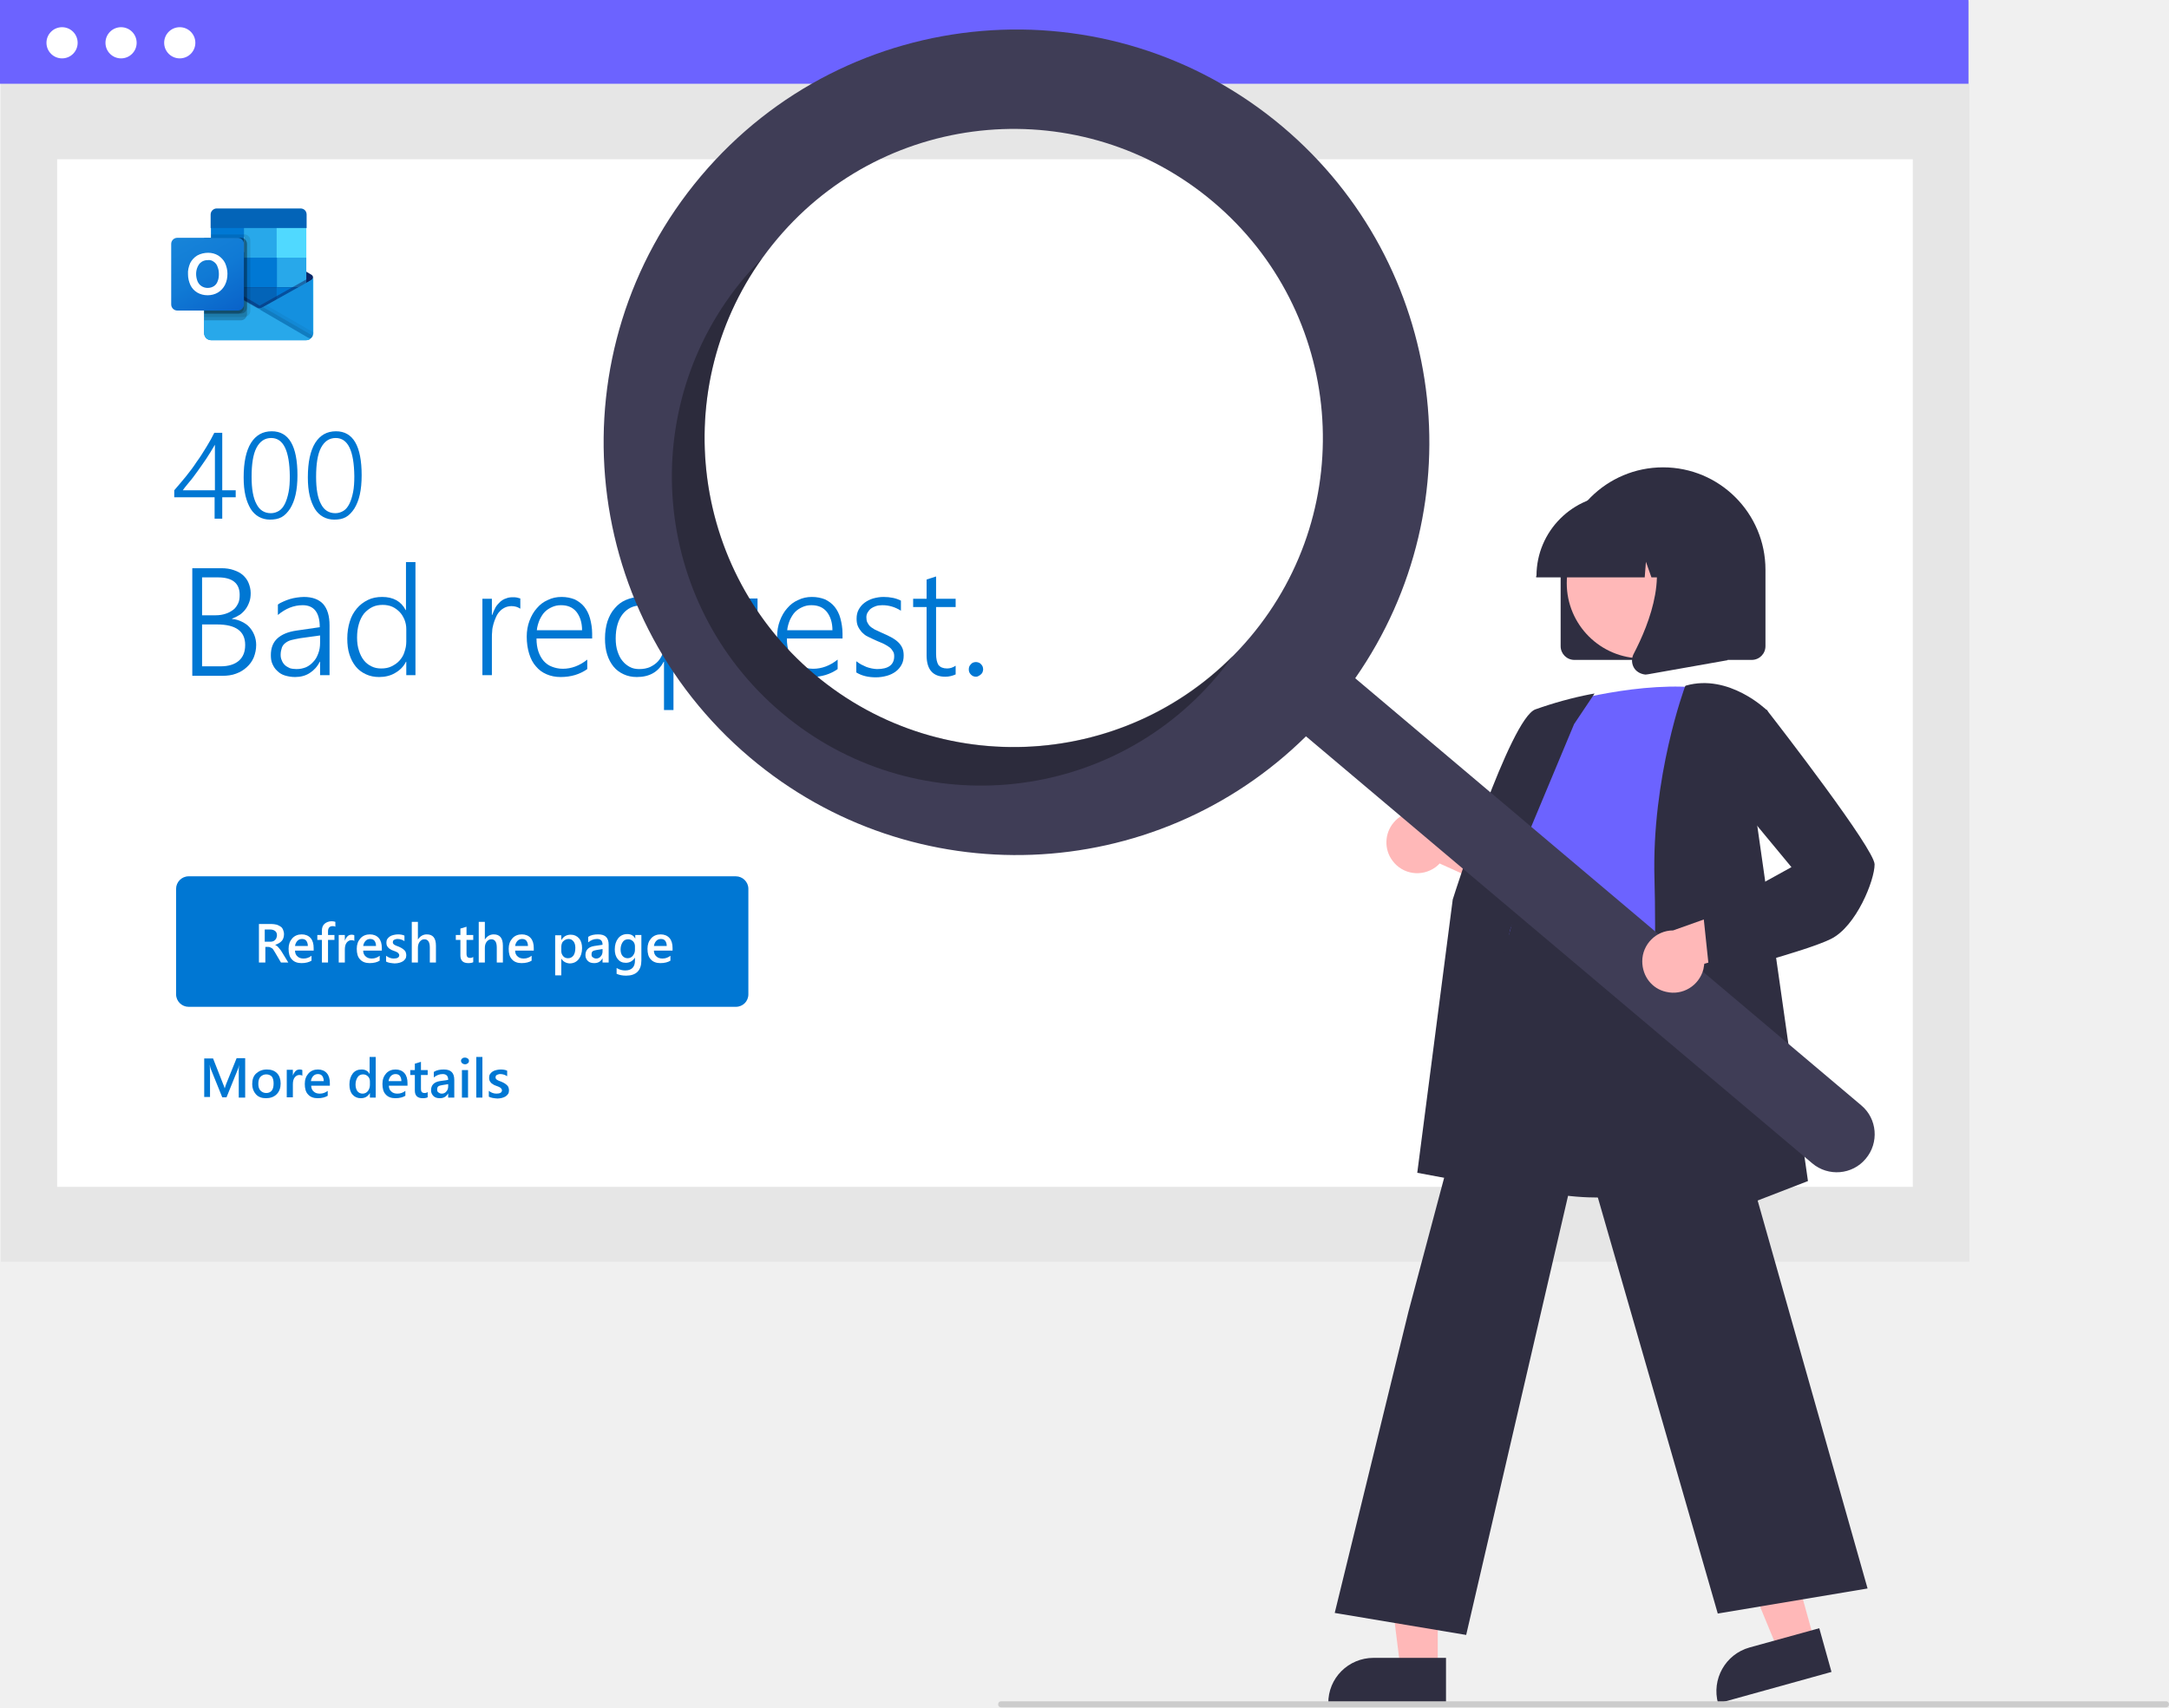
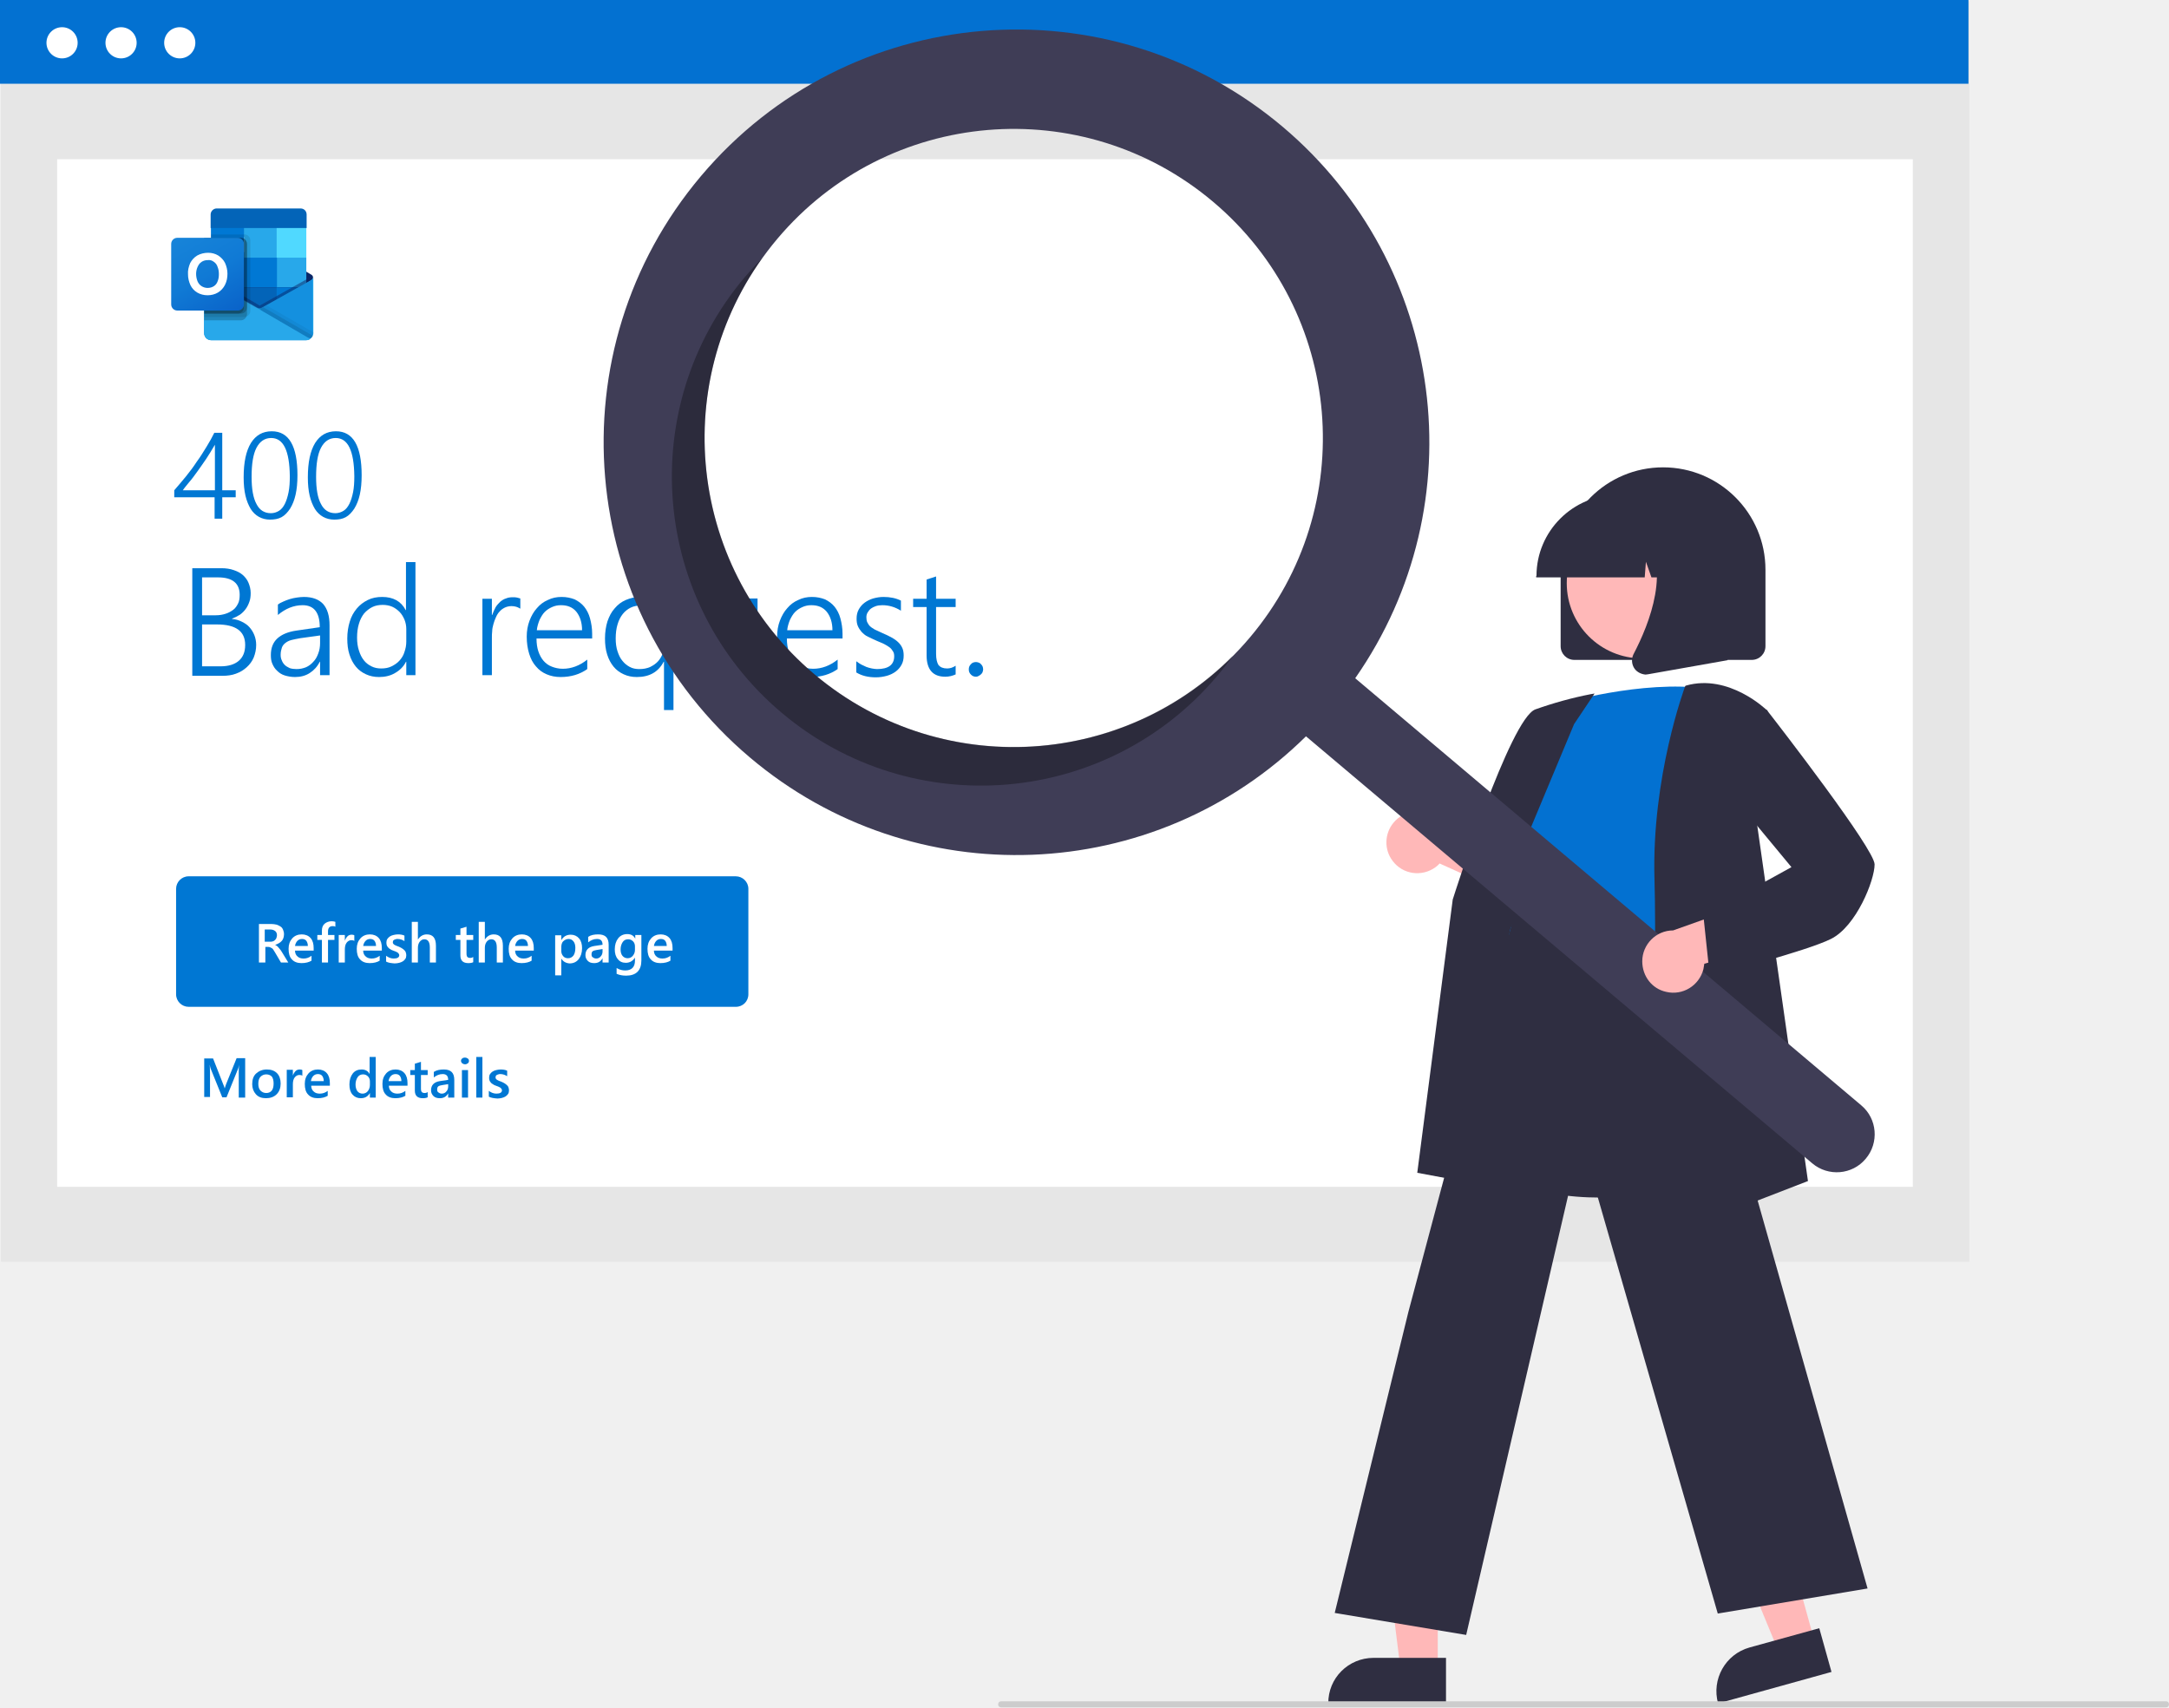
<svg xmlns="http://www.w3.org/2000/svg" version="1.1" x="0px" y="0px" viewBox="0 0 709.5 558.6" style="enable-background:new 0 0 709.5 558.6;" xml:space="preserve">
  <style type="text/css">
	.st0{fill:#E6E6E6;}
	.st1{fill:#FFFFFF;}
- 	.st2{fill:#6C63FF;}
+ 	.st2{fill:#0371d1;}
	.st3{display:none;}
	.st4{display:inline;fill:#E6E6E6;}
- 	.st5{display:inline;fill:#6C63FF;}
+ 	.st5{display:inline;fill:#0371d1;}
	.st6{fill:#2F2E41;}
	.st7{fill:#FFB8B8;}
	.st8{fill:none;}
	.st9{fill:#0077D3;}
	.st10{fill:#0A2767;}
	.st11{fill:#0364B8;}
	.st12{fill:#0078D4;}
	.st13{fill:#28A8EA;}
	.st14{fill:#14447D;}
	.st15{fill:url(#SVGID_1_);}
	.st16{opacity:0.5;fill:#0A2767;enable-background:new    ;}
	.st17{fill:#1490DF;}
	.st18{opacity:0.1;enable-background:new    ;}
	.st19{opacity:5.000000e-02;enable-background:new    ;}
	.st20{opacity:0.2;enable-background:new    ;}
	.st21{fill:url(#SVGID_2_);}
	.st22{fill:#50D9FF;}
	.st23{fill:#3F3D56;}
	.st24{opacity:0.3;enable-background:new    ;}
	.st25{fill:#CCCCCC;}
</style>
  <g id="Capa_2">
</g>
  <g id="Capa_1">
    <rect x="0.3" y="0.4" class="st0" width="643.9" height="412.4" />
    <rect x="18.7" y="52.1" class="st1" width="607" height="336.2" />
    <rect class="st2" width="643.9" height="27.4" />
    <circle class="st1" cx="20.3" cy="14" r="5.1" />
    <circle class="st1" cx="39.6" cy="14" r="5.1" />
    <circle class="st1" cx="58.8" cy="14" r="5.1" />
    <g class="st3">
      <rect x="73.8" y="87" class="st4" width="156" height="266.5" />
      <rect x="256.7" y="87" class="st5" width="130" height="73.3" />
      <rect x="256.7" y="180.7" class="st4" width="130" height="78.9" />
      <rect x="256.7" y="280.1" class="st4" width="130" height="73.3" />
      <rect x="414.6" y="87" class="st4" width="156" height="116.1" />
      <rect x="414.6" y="237.3" class="st4" width="156" height="116.1" />
    </g>
    <path class="st6" d="M510.5,211.4v-25c0-18.5,15-33.5,33.5-33.5s33.5,15,33.5,33.5l0,0v25c0,2.5-2,4.5-4.5,4.5h-58   C512.5,215.9,510.5,213.9,510.5,211.4z" />
    <polygon class="st7" points="593.5,536.8 581.7,540.1 563.5,496 580.9,491.2  " />
    <path class="st6" d="M572.3,539l22.8-6.3l0,0l4,14.3l0,0l-37.1,10.3l0,0l0,0C559.8,549.4,564.4,541.2,572.3,539z" />
    <polygon class="st7" points="470.3,545.9 458.1,545.9 452.2,498.6 470.3,498.6  " />
    <path class="st6" d="M449.3,542.4H473l0,0v14.9l0,0h-38.5l0,0l0,0C434.4,549,441.1,542.4,449.3,542.4z" />
    <path class="st7" d="M455.5,281.6c3.3,4.5,9.6,5.4,14.1,2.1c0.5-0.4,0.9-0.7,1.3-1.2l32.6,14.7l-3-18.3l-30.5-11.1   c-4.3-3.6-10.7-2.9-14.2,1.4C452.9,272.7,452.7,277.9,455.5,281.6L455.5,281.6z" />
    <path class="st6" d="M523.3,391.8c-10.2,0-20.8-1.5-29.7-6.1c-9.6-4.8-16.7-13.3-19.7-23.6c-4.6-14.7,1.2-29.1,6.9-43.1   c3.5-8.7,6.8-16.8,7.7-24.9l0.3-2.9c1.3-12.8,2.5-23.9,8.9-28.1c3.3-2.2,7.8-2.3,13.6-0.4l55,17.9l-2,104.5l-0.3,0.1   C563.6,385.5,544.2,391.8,523.3,391.8z" />
    <path class="st2" d="M510.2,230.3c0,0,27-8,48-5c0,0-12,66-8,88s-69.5,8.5-54.5-12.5l5-25c0,0-10-10-1-22L510.2,230.3z" />
    <path class="st6" d="M496.9,389.9l-33.3-6.2l11.6-89.4c0.8-2.5,18.8-59.1,27-62.2c5.9-2.1,12-3.8,18.2-5l1.2-0.2l-6.7,10   l-26.6,63.7L496.9,389.9z" />
    <path class="st6" d="M479.6,534.9l-43-7.2l24.1-98.5l35.9-134.7l0.4,2.4c0,0.2,3.4,17.8,53.2,10l0.4-0.1l0.1,0.4l60.2,212.5   l-49,8.2l-44.7-155.1L479.6,534.9z" />
    <path class="st6" d="M539.2,406.6l0-0.8c0-0.8,3-84.4,2-118c-1-33.7,9.9-62.9,10-63.2l0.1-0.2l0.2-0.1c14.1-4,26.4,8,26.5,8.1   l0.2,0.2l-4,33.2l17.2,120.6L539.2,406.6z" />
    <circle class="st7" cx="537.1" cy="190.8" r="24.6" />
    <path class="st6" d="M502.6,188.4c0-14.6,11.9-26.5,26.5-26.5h5c14.6,0,26.5,11.9,26.5,26.5v0.5H550l-3.6-10.1l-0.7,10.1h-5.5   l-1.8-5.1l-0.4,5.1h-35.5V188.4z" />
    <path class="st6" d="M534.7,218.8c-1-1.4-1.1-3.2-0.4-4.7c5.3-10.1,12.7-28.7,2.9-40.2l-0.7-0.8h28.6V216l-26,4.6   c-0.3,0-0.5,0.1-0.8,0.1C536.9,220.6,535.5,219.9,534.7,218.8z" />
    <g>
      <g>
        <rect x="65.1" y="345.8" class="st8" width="112" height="26.5" />
        <path class="st9" d="M80.2,359.1h-2.1v-8.2c0-0.7,0-1.5,0.1-2.5h0c-0.1,0.6-0.2,0.9-0.3,1.2l-3.8,9.4h-1.4l-3.8-9.4     c-0.1-0.3-0.2-0.7-0.3-1.3h0c0,0.5,0.1,1.3,0.1,2.5v8.1h-1.9v-12.6h2.9l3.3,8.4c0.3,0.6,0.4,1.1,0.5,1.4h0     c0.2-0.7,0.4-1.2,0.5-1.5l3.4-8.4h2.8V359.1z" />
        <path class="st9" d="M87,359.3c-1.4,0-2.5-0.4-3.3-1.3s-1.2-2-1.2-3.3c0-1.5,0.4-2.7,1.3-3.5s2-1.3,3.5-1.3     c1.4,0,2.5,0.4,3.3,1.2s1.2,2,1.2,3.4c0,1.4-0.4,2.6-1.3,3.5C89.6,358.9,88.4,359.3,87,359.3z M87.1,351.5     c-0.8,0-1.4,0.3-1.9,0.8s-0.7,1.3-0.7,2.3c0,0.9,0.2,1.7,0.7,2.2s1.1,0.8,1.9,0.8c0.8,0,1.4-0.3,1.8-0.8c0.4-0.5,0.6-1.3,0.6-2.3     c0-1-0.2-1.8-0.6-2.3C88.5,351.8,87.9,351.5,87.1,351.5z" />
        <path class="st9" d="M99,352c-0.2-0.2-0.6-0.3-1.1-0.3c-0.6,0-1.1,0.3-1.5,0.8s-0.6,1.3-0.6,2.2v4.3h-2v-9h2v1.9h0     c0.2-0.6,0.5-1.1,0.9-1.5c0.4-0.4,0.9-0.5,1.4-0.5c0.4,0,0.7,0.1,0.8,0.2V352z" />
        <path class="st9" d="M107.9,355.2h-6.1c0,0.8,0.3,1.5,0.8,1.9c0.5,0.5,1.2,0.7,2,0.7c1,0,1.8-0.3,2.6-0.9v1.6     c-0.8,0.5-1.9,0.8-3.3,0.8c-1.3,0-2.4-0.4-3.1-1.2c-0.8-0.8-1.1-2-1.1-3.5c0-1.4,0.4-2.5,1.2-3.4s1.9-1.3,3.1-1.3     s2.2,0.4,2.9,1.2s1,1.9,1,3.3V355.2z M105.9,353.7c0-0.7-0.2-1.3-0.5-1.7s-0.8-0.6-1.4-0.6c-0.6,0-1.1,0.2-1.5,0.6     c-0.4,0.4-0.7,1-0.8,1.7H105.9z" />
        <path class="st9" d="M123,359.1h-2v-1.5h0c-0.7,1.2-1.7,1.7-3,1.7c-1.1,0-2-0.4-2.7-1.2s-1-1.9-1-3.3c0-1.5,0.4-2.7,1.1-3.6     s1.7-1.3,2.9-1.3c1.2,0,2.1,0.5,2.6,1.5h0v-5.6h2V359.1z M121,355v-1.2c0-0.6-0.2-1.2-0.6-1.6s-0.9-0.7-1.6-0.7     c-0.8,0-1.4,0.3-1.8,0.9s-0.7,1.4-0.7,2.4c0,0.9,0.2,1.6,0.6,2.2c0.4,0.5,1,0.8,1.7,0.8c0.7,0,1.3-0.3,1.7-0.8S121,355.8,121,355     z" />
        <path class="st9" d="M133.3,355.2h-6.1c0,0.8,0.3,1.5,0.8,1.9c0.5,0.5,1.2,0.7,2,0.7c1,0,1.8-0.3,2.6-0.9v1.6     c-0.8,0.5-1.9,0.8-3.3,0.8c-1.3,0-2.4-0.4-3.1-1.2c-0.8-0.8-1.1-2-1.1-3.5c0-1.4,0.4-2.5,1.2-3.4s1.9-1.3,3.1-1.3     s2.2,0.4,2.9,1.2s1,1.9,1,3.3V355.2z M131.3,353.7c0-0.7-0.2-1.3-0.5-1.7s-0.8-0.6-1.4-0.6c-0.6,0-1.1,0.2-1.5,0.6     c-0.4,0.4-0.7,1-0.8,1.7H131.3z" />
        <path class="st9" d="M139.9,359c-0.4,0.2-0.9,0.3-1.6,0.3c-1.7,0-2.6-0.8-2.6-2.5v-5.1h-1.5v-1.6h1.5V348l2-0.6v2.7h2.2v1.6h-2.2     v4.5c0,0.5,0.1,0.9,0.3,1.1s0.5,0.3,1,0.3c0.3,0,0.6-0.1,0.9-0.3V359z" />
        <path class="st9" d="M148.6,359.1h-2v-1.4h0c-0.6,1.1-1.5,1.6-2.7,1.6c-0.9,0-1.6-0.2-2.1-0.7c-0.5-0.5-0.8-1.1-0.8-1.9     c0-1.7,1-2.7,2.9-3l2.7-0.4c0-1.3-0.6-1.9-1.8-1.9c-1.1,0-2,0.4-2.9,1.1v-1.8c0.9-0.6,2-0.8,3.3-0.8c2.3,0,3.4,1.1,3.4,3.4V359.1     z M146.6,354.7l-1.9,0.3c-0.6,0.1-1,0.2-1.3,0.4c-0.3,0.2-0.4,0.6-0.4,1.1c0,0.4,0.1,0.7,0.4,0.9c0.3,0.2,0.6,0.4,1.1,0.4     c0.6,0,1.1-0.2,1.5-0.7c0.4-0.4,0.6-1,0.6-1.6V354.7z" />
        <path class="st9" d="M152.1,348.2c-0.3,0-0.6-0.1-0.9-0.3c-0.2-0.2-0.4-0.5-0.4-0.8s0.1-0.6,0.4-0.8c0.2-0.2,0.5-0.3,0.9-0.3     c0.3,0,0.6,0.1,0.9,0.3s0.4,0.5,0.4,0.8c0,0.3-0.1,0.6-0.4,0.8S152.5,348.2,152.1,348.2z M153.1,359.1h-2v-9h2V359.1z" />
        <path class="st9" d="M157.8,359.1h-2v-13.3h2V359.1z" />
        <path class="st9" d="M159.9,358.8v-1.9c0.8,0.6,1.6,0.9,2.5,0.9c1.2,0,1.8-0.4,1.8-1.1c0-0.2-0.1-0.4-0.2-0.5s-0.2-0.3-0.4-0.4     c-0.2-0.1-0.4-0.2-0.6-0.3c-0.2-0.1-0.5-0.2-0.8-0.3c-0.4-0.1-0.7-0.3-1-0.5c-0.3-0.2-0.5-0.3-0.7-0.6c-0.2-0.2-0.3-0.4-0.4-0.7     s-0.1-0.6-0.1-0.9c0-0.4,0.1-0.8,0.3-1.1s0.5-0.6,0.8-0.8s0.7-0.4,1.2-0.5s0.9-0.2,1.4-0.2c0.8,0,1.6,0.1,2.2,0.4v1.8     c-0.6-0.4-1.4-0.7-2.2-0.7c-0.3,0-0.5,0-0.7,0.1s-0.4,0.1-0.5,0.2s-0.3,0.2-0.3,0.3s-0.1,0.3-0.1,0.4c0,0.2,0,0.4,0.1,0.5     s0.2,0.3,0.4,0.4s0.4,0.2,0.6,0.3s0.5,0.2,0.8,0.3c0.4,0.2,0.7,0.3,1,0.5c0.3,0.2,0.6,0.4,0.8,0.6s0.4,0.4,0.5,0.7s0.2,0.6,0.2,1     c0,0.5-0.1,0.9-0.3,1.2s-0.5,0.6-0.8,0.8s-0.8,0.4-1.2,0.5c-0.5,0.1-0.9,0.2-1.5,0.2C161.5,359.3,160.7,359.2,159.9,358.8z" />
      </g>
      <g>
        <path class="st9" d="M240.7,329.4h-179c-2.2,0-4.1-1.8-4.1-4.1v-34.5c0-2.2,1.8-4.1,4.1-4.1h179c2.2,0,4.1,1.8,4.1,4.1v34.5     C244.8,327.6,243,329.4,240.7,329.4z" />
        <g>
          <rect x="83" y="301.6" class="st8" width="145" height="26.5" />
          <path class="st1" d="M94.3,314.9h-2.4l-2-3.4c-0.2-0.3-0.4-0.6-0.5-0.8s-0.3-0.4-0.5-0.5s-0.4-0.2-0.6-0.3s-0.4-0.1-0.7-0.1      h-0.8v5.1h-2.1v-12.6h4.1c0.6,0,1.1,0.1,1.6,0.2s0.9,0.4,1.3,0.6s0.7,0.6,0.9,1.1s0.3,0.9,0.3,1.5c0,0.4-0.1,0.9-0.2,1.2      s-0.3,0.7-0.6,1s-0.5,0.5-0.9,0.7s-0.7,0.4-1.2,0.5v0c0.2,0.1,0.4,0.3,0.6,0.4s0.3,0.3,0.5,0.5s0.3,0.4,0.5,0.6s0.3,0.4,0.5,0.7      L94.3,314.9z M86.6,304v4.1h1.7c0.3,0,0.6,0,0.9-0.1s0.5-0.2,0.7-0.4s0.4-0.4,0.5-0.7s0.2-0.6,0.2-0.9c0-0.6-0.2-1.1-0.6-1.4      s-0.9-0.5-1.6-0.5H86.6z" />
          <path class="st1" d="M102.6,311h-6.1c0,0.8,0.3,1.5,0.8,1.9c0.5,0.5,1.2,0.7,2,0.7c1,0,1.8-0.3,2.6-0.9v1.6      c-0.8,0.5-1.9,0.8-3.3,0.8c-1.3,0-2.4-0.4-3.1-1.2c-0.8-0.8-1.1-2-1.1-3.5c0-1.4,0.4-2.5,1.2-3.4s1.9-1.3,3.1-1.3      s2.2,0.4,2.9,1.2s1,1.9,1,3.3V311z M100.7,309.5c0-0.7-0.2-1.3-0.5-1.7s-0.8-0.6-1.4-0.6c-0.6,0-1.1,0.2-1.5,0.6      c-0.4,0.4-0.7,1-0.8,1.7H100.7z" />
          <path class="st1" d="M109.7,303.2c-0.3-0.2-0.6-0.2-0.9-0.2c-1,0-1.5,0.6-1.5,1.7v1.2h2.1v1.6h-2.1v7.4h-2v-7.4h-1.5v-1.6h1.5      v-1.5c0-0.9,0.3-1.7,0.9-2.2s1.4-0.8,2.3-0.8c0.5,0,0.9,0.1,1.2,0.2V303.2z" />
          <path class="st1" d="M116,307.9c-0.2-0.2-0.6-0.3-1.1-0.3c-0.6,0-1.1,0.3-1.5,0.8s-0.6,1.3-0.6,2.2v4.3h-2v-9h2v1.9h0      c0.2-0.6,0.5-1.1,0.9-1.5c0.4-0.4,0.9-0.5,1.4-0.5c0.4,0,0.7,0.1,0.8,0.2V307.9z" />
          <path class="st1" d="M124.9,311h-6.1c0,0.8,0.3,1.5,0.8,1.9c0.5,0.5,1.2,0.7,2,0.7c1,0,1.8-0.3,2.6-0.9v1.6      c-0.8,0.5-1.9,0.8-3.3,0.8c-1.3,0-2.4-0.4-3.1-1.2c-0.8-0.8-1.1-2-1.1-3.5c0-1.4,0.4-2.5,1.2-3.4s1.9-1.3,3.1-1.3      s2.2,0.4,2.9,1.2s1,1.9,1,3.3V311z M123,309.5c0-0.7-0.2-1.3-0.5-1.7s-0.8-0.6-1.4-0.6c-0.6,0-1.1,0.2-1.5,0.6      c-0.4,0.4-0.7,1-0.8,1.7H123z" />
          <path class="st1" d="M126.3,314.6v-1.9c0.8,0.6,1.6,0.9,2.5,0.9c1.2,0,1.8-0.4,1.8-1.1c0-0.2-0.1-0.4-0.2-0.5s-0.2-0.3-0.4-0.4      c-0.2-0.1-0.4-0.2-0.6-0.3c-0.2-0.1-0.5-0.2-0.8-0.3c-0.4-0.1-0.7-0.3-1-0.5c-0.3-0.2-0.5-0.3-0.7-0.6c-0.2-0.2-0.3-0.4-0.4-0.7      s-0.1-0.6-0.1-0.9c0-0.4,0.1-0.8,0.3-1.1s0.5-0.6,0.8-0.8s0.7-0.4,1.2-0.5s0.9-0.2,1.4-0.2c0.8,0,1.6,0.1,2.2,0.4v1.8      c-0.6-0.4-1.4-0.7-2.2-0.7c-0.3,0-0.5,0-0.7,0.1s-0.4,0.1-0.5,0.2s-0.3,0.2-0.3,0.3s-0.1,0.3-0.1,0.4c0,0.2,0,0.4,0.1,0.5      s0.2,0.3,0.4,0.4s0.4,0.2,0.6,0.3s0.5,0.2,0.8,0.3c0.4,0.2,0.7,0.3,1,0.5c0.3,0.2,0.6,0.4,0.8,0.6s0.4,0.4,0.5,0.7      s0.2,0.6,0.2,1c0,0.5-0.1,0.9-0.3,1.2s-0.5,0.6-0.8,0.8s-0.8,0.4-1.2,0.5c-0.5,0.1-0.9,0.2-1.5,0.2      C127.9,315.1,127,315,126.3,314.6z" />
          <path class="st1" d="M142.6,314.9h-2V310c0-1.8-0.6-2.7-1.8-2.7c-0.6,0-1.1,0.3-1.5,0.8s-0.6,1.2-0.6,2v4.8h-2v-13.3h2v5.8h0      c0.7-1.1,1.7-1.7,2.9-1.7c2,0,3,1.2,3,3.7V314.9z" />
          <path class="st1" d="M154.8,314.8c-0.4,0.2-0.9,0.3-1.6,0.3c-1.7,0-2.6-0.8-2.6-2.5v-5.1h-1.5v-1.6h1.5v-2.1l2-0.6v2.7h2.2v1.6      h-2.2v4.5c0,0.5,0.1,0.9,0.3,1.1s0.5,0.3,1,0.3c0.3,0,0.6-0.1,0.9-0.3V314.8z" />
          <path class="st1" d="M164.5,314.9h-2V310c0-1.8-0.6-2.7-1.8-2.7c-0.6,0-1.1,0.3-1.5,0.8s-0.6,1.2-0.6,2v4.8h-2v-13.3h2v5.8h0      c0.7-1.1,1.7-1.7,2.9-1.7c2,0,3,1.2,3,3.7V314.9z" />
          <path class="st1" d="M174.6,311h-6.1c0,0.8,0.3,1.5,0.8,1.9c0.5,0.5,1.2,0.7,2,0.7c1,0,1.8-0.3,2.6-0.9v1.6      c-0.8,0.5-1.9,0.8-3.3,0.8c-1.3,0-2.4-0.4-3.1-1.2c-0.8-0.8-1.1-2-1.1-3.5c0-1.4,0.4-2.5,1.2-3.4s1.9-1.3,3.1-1.3      s2.2,0.4,2.9,1.2s1,1.9,1,3.3V311z M172.7,309.5c0-0.7-0.2-1.3-0.5-1.7s-0.8-0.6-1.4-0.6c-0.6,0-1.1,0.2-1.5,0.6      c-0.4,0.4-0.7,1-0.8,1.7H172.7z" />
          <path class="st1" d="M183.6,313.6L183.6,313.6l0,5.5h-2v-13.1h2v1.6h0c0.7-1.2,1.7-1.8,3.1-1.8c1.1,0,2,0.4,2.7,1.2s1,1.9,1,3.2      c0,1.5-0.4,2.7-1.1,3.6s-1.7,1.4-3,1.4C185.1,315.1,184.2,314.6,183.6,313.6z M183.6,310v1.1c0,0.7,0.2,1.2,0.6,1.7      s1,0.7,1.6,0.7c0.8,0,1.3-0.3,1.8-0.9c0.4-0.6,0.6-1.4,0.6-2.5c0-0.9-0.2-1.6-0.6-2.1c-0.4-0.5-0.9-0.8-1.6-0.8      c-0.7,0-1.3,0.3-1.8,0.8S183.6,309.3,183.6,310z" />
          <path class="st1" d="M199.1,314.9h-2v-1.4h0c-0.6,1.1-1.5,1.6-2.7,1.6c-0.9,0-1.6-0.2-2.1-0.7c-0.5-0.5-0.8-1.1-0.8-1.9      c0-1.7,1-2.7,2.9-3l2.7-0.4c0-1.3-0.6-1.9-1.8-1.9c-1.1,0-2,0.4-2.9,1.1v-1.8c0.9-0.6,2-0.8,3.3-0.8c2.3,0,3.4,1.1,3.4,3.4      V314.9z M197.1,310.5l-1.9,0.3c-0.6,0.1-1,0.2-1.3,0.4c-0.3,0.2-0.4,0.6-0.4,1.1c0,0.4,0.1,0.7,0.4,0.9c0.3,0.2,0.6,0.4,1.1,0.4      c0.6,0,1.1-0.2,1.5-0.7c0.4-0.4,0.6-1,0.6-1.6V310.5z" />
          <path class="st1" d="M209.8,314.2c0,3.3-1.7,5-5,5c-1.2,0-2.2-0.2-3.1-0.6v-1.9c1,0.6,1.9,0.8,2.8,0.8c2.1,0,3.2-1.1,3.2-3.2v-1      h0c-0.7,1.1-1.7,1.7-3,1.7c-1.1,0-2-0.4-2.6-1.2c-0.7-0.8-1-1.9-1-3.2c0-1.5,0.4-2.7,1.1-3.6s1.7-1.4,3-1.4      c1.2,0,2.1,0.5,2.6,1.5h0v-1.2h2V314.2z M207.7,310.8v-1.2c0-0.6-0.2-1.2-0.6-1.6c-0.4-0.4-0.9-0.7-1.6-0.7      c-0.8,0-1.4,0.3-1.8,0.9s-0.7,1.4-0.7,2.4c0,0.9,0.2,1.6,0.6,2.1c0.4,0.5,1,0.8,1.7,0.8c0.7,0,1.3-0.3,1.7-0.8      S207.7,311.6,207.7,310.8z" />
          <path class="st1" d="M220,311h-6.1c0,0.8,0.3,1.5,0.8,1.9c0.5,0.5,1.2,0.7,2,0.7c1,0,1.8-0.3,2.6-0.9v1.6      c-0.8,0.5-1.9,0.8-3.3,0.8c-1.3,0-2.4-0.4-3.1-1.2c-0.8-0.8-1.1-2-1.1-3.5c0-1.4,0.4-2.5,1.2-3.4s1.9-1.3,3.1-1.3      s2.2,0.4,2.9,1.2s1,1.9,1,3.3V311z M218.1,309.5c0-0.7-0.2-1.3-0.5-1.7s-0.8-0.6-1.4-0.6c-0.6,0-1.1,0.2-1.5,0.6      c-0.4,0.4-0.7,1-0.8,1.7H218.1z" />
        </g>
      </g>
      <g>
        <rect x="58.3" y="183.9" class="st8" width="304.6" height="61.8" />
        <path class="st9" d="M62.9,220.9v-35h9.6c1.4,0,2.8,0.2,3.9,0.6c1.2,0.4,2.2,0.9,3,1.6c0.8,0.7,1.5,1.6,1.9,2.6     c0.4,1,0.7,2.1,0.7,3.3c0,1-0.1,2-0.4,2.8c-0.3,0.9-0.7,1.7-1.2,2.4c-0.5,0.7-1.2,1.4-1.9,1.9c-0.8,0.5-1.6,0.9-2.6,1.3v0.1     c1.2,0.1,2.2,0.4,3.2,0.9c1,0.5,1.8,1,2.5,1.8s1.2,1.6,1.6,2.6c0.4,1,0.6,2.1,0.6,3.2c0,1.5-0.3,2.8-0.8,4.1     c-0.5,1.2-1.3,2.3-2.3,3.2c-1,0.9-2.1,1.6-3.5,2.1c-1.3,0.5-2.8,0.7-4.4,0.7H62.9z M66.1,188.9v12.4h4.5c1.2,0,2.3-0.2,3.2-0.5     c1-0.3,1.8-0.8,2.5-1.3s1.2-1.3,1.6-2.1c0.4-0.8,0.5-1.8,0.5-2.8c0-3.8-2.4-5.7-7.1-5.7H66.1z M66.1,204.2V218h6     c2.6,0,4.6-0.6,6-1.8c1.4-1.2,2.1-2.9,2.1-5.2c0-4.5-3.1-6.7-9.2-6.7H66.1z" />
        <path class="st9" d="M104.7,220.9v-4.4h-0.1c-0.8,1.6-1.9,2.8-3.3,3.7c-1.4,0.9-3,1.3-4.8,1.3c-1.2,0-2.3-0.2-3.3-0.5     c-1-0.3-1.8-0.8-2.5-1.5c-0.7-0.6-1.2-1.4-1.6-2.3c-0.4-0.9-0.5-1.8-0.5-2.9c0-2.3,0.7-4.1,2.1-5.4c1.4-1.3,3.5-2.2,6.3-2.6     l7.6-1.1c0-4.8-1.9-7.2-5.6-7.2c-2.9,0-5.6,1.1-8.1,3.2v-3.4c0.5-0.4,1.1-0.7,1.8-1c0.7-0.3,1.4-0.6,2.1-0.8s1.5-0.4,2.3-0.5     c0.8-0.1,1.5-0.2,2.3-0.2c2.8,0,4.9,0.8,6.3,2.3c1.4,1.6,2.1,3.9,2.1,7v16.3H104.7z M98.2,208.8c-1.1,0.2-2.1,0.4-2.9,0.6     c-0.8,0.2-1.5,0.6-2,1c-0.5,0.4-0.9,0.9-1.1,1.5s-0.4,1.4-0.4,2.3c0,0.7,0.1,1.3,0.4,1.9c0.2,0.6,0.6,1.1,1,1.5     c0.4,0.4,1,0.7,1.6,1c0.6,0.2,1.4,0.3,2.2,0.3c1.1,0,2.1-0.2,3.1-0.6c0.9-0.4,1.7-1,2.4-1.8c0.7-0.7,1.2-1.6,1.6-2.7     c0.4-1,0.6-2.2,0.6-3.4v-2.5L98.2,208.8z" />
        <path class="st9" d="M132.9,220.9v-4.4h-0.1c-0.8,1.6-2,2.8-3.6,3.7c-1.5,0.9-3.3,1.3-5.2,1.3c-1.6,0-3-0.3-4.3-0.9     c-1.3-0.6-2.4-1.4-3.3-2.5c-0.9-1.1-1.6-2.4-2.1-4c-0.5-1.5-0.7-3.3-0.7-5.2c0-2,0.3-3.9,0.8-5.5c0.5-1.7,1.3-3.1,2.3-4.3     c1-1.2,2.2-2.1,3.6-2.8c1.4-0.7,3-1,4.7-1c3.6,0,6.2,1.4,7.7,4.3h0.1v-15.7h3.1v37H132.9z M132.9,205.8c0-1.1-0.2-2.1-0.6-3.1     c-0.4-0.9-0.9-1.8-1.6-2.5c-0.7-0.7-1.5-1.3-2.4-1.7c-0.9-0.4-2-0.6-3.1-0.6c-1.2,0-2.4,0.2-3.4,0.7c-1,0.5-1.9,1.2-2.7,2.1     c-0.7,0.9-1.3,2-1.7,3.4c-0.4,1.3-0.6,2.8-0.6,4.5c0,1.6,0.2,3,0.6,4.2c0.4,1.3,0.9,2.3,1.6,3.2c0.7,0.9,1.5,1.5,2.5,2     c1,0.5,2,0.7,3.2,0.7c1.3,0,2.4-0.2,3.4-0.7c1-0.5,1.9-1.1,2.6-1.9c0.7-0.8,1.3-1.7,1.6-2.8c0.4-1.1,0.6-2.2,0.6-3.4V205.8z" />
        <path class="st9" d="M170.1,199.1c-0.7-0.5-1.7-0.8-2.8-0.8c-0.8,0-1.6,0.2-2.2,0.5s-1.2,0.7-1.7,1.3c-0.5,0.5-0.9,1.2-1.2,1.9     c-0.3,0.7-0.6,1.4-0.8,2.2c-0.2,0.8-0.4,1.5-0.4,2.3c-0.1,0.8-0.1,1.5-0.1,2.2v12.2h-3.1v-25h3.1v5.3h0.1     c0.3-0.9,0.7-1.7,1.1-2.5c0.4-0.7,1-1.3,1.5-1.8c0.6-0.5,1.2-0.9,1.9-1.1c0.7-0.3,1.4-0.4,2.2-0.4c0.5,0,1,0,1.4,0.1     c0.4,0.1,0.8,0.2,1.1,0.3V199.1z" />
        <path class="st9" d="M175.5,209c0,1.5,0.2,2.9,0.6,4.1s1,2.3,1.7,3.1c0.7,0.8,1.6,1.5,2.7,1.9c1,0.4,2.2,0.7,3.6,0.7     c2.8,0,5.5-1,8-3v3.1c-2.4,1.7-5.3,2.6-8.7,2.6c-1.7,0-3.2-0.3-4.6-0.9s-2.5-1.4-3.5-2.6c-1-1.1-1.7-2.5-2.2-4.1     c-0.5-1.6-0.8-3.5-0.8-5.6c0-1.9,0.3-3.6,0.9-5.2c0.6-1.6,1.4-3,2.4-4.1c1-1.2,2.2-2.1,3.6-2.7c1.4-0.7,2.9-1,4.5-1     c1.6,0,3,0.3,4.3,0.8c1.2,0.6,2.3,1.4,3.1,2.4c0.8,1,1.5,2.3,1.9,3.8c0.4,1.5,0.7,3.2,0.7,5v1.6H175.5z M190.4,206.2     c0-2.6-0.7-4.6-1.9-6.1c-1.2-1.4-2.8-2.1-5-2.1c-1.1,0-2,0.2-2.9,0.6c-0.9,0.4-1.7,0.9-2.4,1.6s-1.2,1.6-1.7,2.6     c-0.4,1-0.8,2.2-0.9,3.4H190.4z" />
        <path class="st9" d="M217.2,232.4v-15.9h-0.1c-1.8,3.4-4.7,5-8.8,5c-1.6,0-3-0.3-4.3-0.9c-1.3-0.6-2.4-1.4-3.3-2.5     c-0.9-1.1-1.6-2.4-2.1-4c-0.5-1.6-0.7-3.3-0.7-5.2c0-2.1,0.3-4,0.8-5.6c0.6-1.7,1.3-3.1,2.4-4.3c1-1.2,2.2-2.1,3.6-2.7     c1.4-0.6,3-1,4.7-1c3.6,0,6.1,1.4,7.7,4.3h0.1v-3.8h3.1v36.5H217.2z M217.2,206c0-1.1-0.2-2.2-0.5-3.1c-0.4-1-0.9-1.8-1.5-2.5     c-0.7-0.7-1.5-1.3-2.4-1.7c-0.9-0.4-2-0.6-3.1-0.6c-1.2,0-2.4,0.2-3.4,0.7c-1,0.5-1.9,1.2-2.6,2.1c-0.7,0.9-1.3,2-1.7,3.4     c-0.4,1.3-0.6,2.9-0.6,4.6c0,1.6,0.2,3,0.6,4.2c0.4,1.2,0.9,2.3,1.6,3.1c0.7,0.9,1.5,1.5,2.4,2c0.9,0.5,2,0.7,3.1,0.7     c1.3,0,2.5-0.2,3.6-0.7c1-0.5,1.9-1.1,2.6-1.9c0.7-0.8,1.2-1.7,1.6-2.8c0.4-1.1,0.6-2.2,0.6-3.5V206z" />
        <path class="st9" d="M244.8,220.9v-4.2h-0.1c-1.7,3.2-4.3,4.8-7.9,4.8c-5.9,0-8.9-3.6-8.9-10.9v-14.7h3.1V210     c0,3,0.5,5.2,1.6,6.6c1.1,1.4,2.7,2.1,4.9,2.1c1.1,0,2.1-0.2,2.9-0.6c0.9-0.4,1.7-1,2.3-1.8c0.6-0.8,1.1-1.7,1.5-2.7     c0.4-1.1,0.5-2.2,0.5-3.5v-14.3h3.1v25H244.8z" />
        <path class="st9" d="M257.4,209c0,1.5,0.2,2.9,0.6,4.1s1,2.3,1.7,3.1c0.7,0.8,1.6,1.5,2.7,1.9c1,0.4,2.2,0.7,3.6,0.7     c2.8,0,5.5-1,8-3v3.1c-2.4,1.7-5.3,2.6-8.7,2.6c-1.7,0-3.2-0.3-4.6-0.9s-2.5-1.4-3.5-2.6c-1-1.1-1.7-2.5-2.2-4.1     c-0.5-1.6-0.8-3.5-0.8-5.6c0-1.9,0.3-3.6,0.9-5.2c0.6-1.6,1.4-3,2.4-4.1c1-1.2,2.2-2.1,3.6-2.7c1.4-0.7,2.9-1,4.5-1     c1.6,0,3,0.3,4.3,0.8c1.2,0.6,2.3,1.4,3.1,2.4c0.8,1,1.5,2.3,1.9,3.8c0.4,1.5,0.7,3.2,0.7,5v1.6H257.4z M272.3,206.2     c0-2.6-0.7-4.6-1.9-6.1c-1.2-1.4-2.8-2.1-5-2.1c-1.1,0-2,0.2-2.9,0.6c-0.9,0.4-1.7,0.9-2.4,1.6s-1.2,1.6-1.7,2.6     c-0.4,1-0.8,2.2-0.9,3.4H272.3z" />
        <path class="st9" d="M280.2,216.4c0.5,0.4,1,0.7,1.5,1c0.6,0.3,1.1,0.5,1.7,0.8c0.6,0.2,1.2,0.4,1.8,0.5c0.6,0.1,1.2,0.2,1.7,0.2     c3.7,0,5.6-1.4,5.6-4.2c0-0.6-0.1-1.2-0.4-1.6c-0.3-0.5-0.6-0.9-1.1-1.3c-0.5-0.4-1.1-0.7-1.8-1.1c-0.7-0.3-1.5-0.7-2.3-1     c-1.2-0.5-2.1-1-3-1.4s-1.5-1-2.1-1.6c-0.5-0.6-0.9-1.2-1.2-1.9c-0.3-0.7-0.4-1.5-0.4-2.4c0-1.1,0.2-2.1,0.7-3     c0.5-0.9,1.1-1.6,1.9-2.2c0.8-0.6,1.8-1.1,2.8-1.4c1.1-0.3,2.2-0.5,3.4-0.5c2.2,0,4.1,0.4,5.7,1.2v3.3c-1.9-1.2-3.9-1.8-6.1-1.8     c-0.8,0-1.5,0.1-2.1,0.3c-0.6,0.2-1.2,0.5-1.6,0.8c-0.5,0.4-0.8,0.8-1.1,1.3c-0.3,0.5-0.4,1-0.4,1.6c0,0.6,0.1,1.2,0.3,1.6     s0.5,0.9,0.9,1.3c0.4,0.4,1,0.7,1.6,1.1c0.7,0.3,1.5,0.7,2.4,1.1c1.2,0.5,2.2,1,3.1,1.5c0.9,0.5,1.6,1,2.2,1.6     c0.6,0.6,1,1.2,1.3,1.9c0.3,0.7,0.4,1.5,0.4,2.4c0,1.1-0.2,2.1-0.7,3c-0.5,0.9-1.1,1.6-1.9,2.2c-0.8,0.6-1.8,1.1-2.9,1.4     c-1.1,0.3-2.3,0.5-3.6,0.5c-2.5,0-4.6-0.5-6.4-1.6V216.4z" />
        <path class="st9" d="M312.7,220.6c-1.1,0.5-2.2,0.8-3.5,0.8c-4,0-6.1-2.3-6.1-7v-15.8h-4.4v-2.7h4.4v-6.3l3.1-1v7.3h6.4v2.7h-6.4     v15.3c0,1.7,0.3,2.9,0.8,3.7c0.6,0.7,1.5,1.1,2.8,1.1c1,0,1.9-0.3,2.8-0.9V220.6z" />
        <path class="st9" d="M319.3,221.4c-0.7,0-1.2-0.2-1.7-0.7c-0.5-0.5-0.7-1-0.7-1.7c0-0.7,0.2-1.2,0.7-1.7c0.4-0.5,1-0.7,1.7-0.7     c0.3,0,0.6,0.1,0.9,0.2c0.3,0.1,0.5,0.3,0.7,0.5c0.2,0.2,0.4,0.5,0.5,0.7c0.1,0.3,0.2,0.6,0.2,1c0,0.3-0.1,0.6-0.2,0.9     c-0.1,0.3-0.3,0.5-0.5,0.7c-0.2,0.2-0.5,0.4-0.7,0.5C319.9,221.3,319.6,221.4,319.3,221.4z" />
      </g>
      <g>
        <rect x="56" y="140" class="st8" width="95.1" height="40" />
        <path class="st9" d="M72.7,141.6v18.8h4.4v2.3h-4.4v7h-2.5v-7H57v-2.3c1.2-1.4,2.5-2.9,3.8-4.5c1.3-1.6,2.5-3.2,3.6-4.9     c1.2-1.6,2.2-3.3,3.2-4.9c1-1.6,1.8-3.1,2.5-4.5H72.7z M70.3,160.3v-14.8c-1,1.7-1.9,3.2-2.9,4.7c-1,1.4-1.9,2.8-2.8,4     c-0.9,1.2-1.7,2.4-2.6,3.4c-0.8,1-1.6,1.9-2.2,2.8H70.3z" />
        <path class="st9" d="M88.3,170c-1.3,0-2.5-0.3-3.6-0.9s-2-1.5-2.7-2.6c-0.7-1.2-1.3-2.6-1.7-4.3c-0.4-1.7-0.6-3.7-0.6-6     c0-5,0.8-8.7,2.4-11.3c1.6-2.5,3.8-3.8,6.8-3.8c5.6,0,8.4,4.8,8.4,14.4c0,2.4-0.2,4.5-0.6,6.3c-0.4,1.8-1,3.3-1.8,4.6     c-0.8,1.2-1.7,2.2-2.8,2.8S89.7,170,88.3,170z M88.7,143.3c-2.1,0-3.7,1.1-4.8,3.2s-1.6,5.3-1.6,9.5c0,3.9,0.5,6.9,1.6,8.9     c1,2,2.6,3,4.7,3c1,0,1.9-0.3,2.7-0.8s1.4-1.3,1.9-2.3c0.5-1,0.9-2.3,1.2-3.8c0.3-1.5,0.4-3.2,0.4-5.2     C94.7,147.4,92.7,143.3,88.7,143.3z" />
        <path class="st9" d="M109.3,170c-1.3,0-2.5-0.3-3.6-0.9s-2-1.5-2.7-2.6c-0.7-1.2-1.3-2.6-1.7-4.3c-0.4-1.7-0.6-3.7-0.6-6     c0-5,0.8-8.7,2.4-11.3c1.6-2.5,3.8-3.8,6.8-3.8c5.6,0,8.4,4.8,8.4,14.4c0,2.4-0.2,4.5-0.6,6.3c-0.4,1.8-1,3.3-1.8,4.6     c-0.8,1.2-1.7,2.2-2.8,2.8S110.8,170,109.3,170z M109.8,143.3c-2.1,0-3.7,1.1-4.8,3.2s-1.6,5.3-1.6,9.5c0,3.9,0.5,6.9,1.6,8.9     c1,2,2.6,3,4.7,3c1,0,1.9-0.3,2.7-0.8s1.4-1.3,1.9-2.3c0.5-1,0.9-2.3,1.2-3.8c0.3-1.5,0.4-3.2,0.4-5.2     C115.8,147.4,113.8,143.3,109.8,143.3z" />
      </g>
      <g>
        <path class="st10" d="M102.4,90.8c0-0.4-0.2-0.7-0.5-0.9h0l0,0l-16.1-9.5c-0.1,0-0.1-0.1-0.2-0.1c-0.6-0.3-1.4-0.3-2,0     c-0.1,0-0.1,0.1-0.2,0.1l-16.1,9.5l0,0c-0.5,0.3-0.6,1-0.3,1.4c0.1,0.1,0.2,0.3,0.4,0.4l16.1,9.5c0.1,0,0.1,0.1,0.2,0.1     c0.6,0.3,1.4,0.3,2,0c0.1,0,0.1-0.1,0.2-0.1l16.1-9.5C102.2,91.5,102.4,91.1,102.4,90.8z" />
        <path class="st11" d="M69.2,84.4h10.5v9.7H69.2V84.4z M100.3,74.6v-4.4c0-1.1-0.8-2-2-2H70.9c-1.1,0-2,0.9-2,2v4.4l16.2,4.3     L100.3,74.6z" />
        <path class="st12" d="M69,74.6h10.8v9.7H69V74.6z" />
        <path class="st13" d="M90.5,74.6H79.8v9.7L90.5,94h9.7v-9.7L90.5,74.6z" />
        <path class="st12" d="M79.8,84.3h10.8V94H79.8V84.3z" />
        <path class="st11" d="M79.8,94h10.8v9.7H79.8V94z" />
        <path class="st14" d="M69.2,94.1h10.5v8.8H69.2V94.1z" />
        <path class="st12" d="M90.5,94h9.7v9.7h-9.7V94z" />
        <linearGradient id="SVGID_1_" gradientUnits="userSpaceOnUse" x1="84.616" y1="-822.572" x2="84.616" y2="-802.08" gradientTransform="matrix(1 0 0 1 0 913.3334)">
          <stop offset="0" style="stop-color:#35B8F1" />
          <stop offset="1" style="stop-color:#28A8EA" />
        </linearGradient>
        <path class="st15" d="M101.9,91.6L101.9,91.6l-16.1,9c-0.1,0-0.1,0.1-0.2,0.1c-0.3,0.1-0.6,0.2-0.9,0.2l-0.9-0.5     c-0.1,0-0.1-0.1-0.2-0.1l-16.3-9.3h0l-0.5-0.3v18.3c0,1.2,1,2.2,2.2,2.2h31.2c0,0,0,0,0.1,0c0.3,0,0.5-0.1,0.8-0.2     c0.1,0,0.2-0.1,0.3-0.2c0.1,0,0.2-0.1,0.2-0.1c0.6-0.4,0.9-1.1,0.9-1.7V90.8C102.4,91.1,102.2,91.4,101.9,91.6z" />
        <path class="st16" d="M101.5,90.7v1.1l-16.8,11.6L67.3,91.1c0,0,0,0,0,0l0,0l-1.6-1v-0.8l0.7,0l1.4,0.8l0,0l0.1,0.1     c0,0,16.4,9.3,16.4,9.4l0.6,0.4c0.1,0,0.1,0,0.2-0.1c0,0,16.2-9.1,16.2-9.1L101.5,90.7z" />
        <path class="st17" d="M101.9,91.6L101.9,91.6l-16.1,9c-0.1,0-0.1,0.1-0.2,0.1c-0.6,0.3-1.4,0.3-2,0c-0.1,0-0.1-0.1-0.2-0.1     l-16.1-9l0,0c-0.3-0.2-0.5-0.5-0.5-0.8v18.3c0,1.2,1,2.2,2.2,2.2c0,0,0,0,0,0h31.1c1.2,0,2.2-1,2.2-2.2c0,0,0,0,0,0V90.8     C102.4,91.1,102.2,91.4,101.9,91.6z" />
        <path class="st18" d="M86.1,100.5l-0.2,0.1c-0.1,0-0.1,0.1-0.2,0.1c-0.3,0.1-0.6,0.2-0.8,0.2l6.1,7.2l10.7,2.6     c0.3-0.2,0.5-0.5,0.7-0.8L86.1,100.5z" />
        <path class="st19" d="M87.2,99.9l-1.3,0.7c-0.1,0-0.1,0.1-0.2,0.1c-0.3,0.1-0.6,0.2-0.8,0.2l2.9,7.9l13.9,1.9     c0.5-0.4,0.9-1.1,0.9-1.7v-0.2L87.2,99.9z" />
        <path class="st13" d="M69.1,111.3h31.1c0.5,0,0.9-0.1,1.3-0.4l-17.7-10.3c-0.1,0-0.1-0.1-0.2-0.1l-16.3-9.3h0l-0.5-0.3V109     C66.8,110.2,67.8,111.3,69.1,111.3C69.1,111.3,69.1,111.3,69.1,111.3z" />
        <path class="st18" d="M81.9,78.7v23c0,0.8-0.5,1.5-1.2,1.8c-0.2,0.1-0.5,0.2-0.7,0.2H66.8V77.8H69v-1.1h11     C81,76.7,81.9,77.6,81.9,78.7z" />
        <path class="st20" d="M80.8,79.8v23c0,0.3-0.1,0.5-0.2,0.8c-0.3,0.7-1,1.2-1.8,1.2h-12v-27h12c0.3,0,0.6,0.1,0.9,0.2     C80.4,78.4,80.8,79.1,80.8,79.8z" />
        <path class="st20" d="M80.8,79.8v20.8c0,1.1-0.9,2-2,2h-12V77.8h12c0.3,0,0.6,0.1,0.9,0.2C80.4,78.4,80.8,79.1,80.8,79.8z" />
        <path class="st20" d="M79.8,79.8v20.8c0,1.1-0.9,2-2,2h-11V77.8h11C78.9,77.8,79.8,78.7,79.8,79.8C79.8,79.8,79.8,79.8,79.8,79.8     z" />
        <linearGradient id="SVGID_2_" gradientUnits="userSpaceOnUse" x1="60.157" y1="-837.059" x2="75.64" y2="-810.242" gradientTransform="matrix(1 0 0 1 0 913.3334)">
          <stop offset="0" style="stop-color:#1784D9" />
          <stop offset="0.5" style="stop-color:#107AD5" />
          <stop offset="1" style="stop-color:#0A63C9" />
        </linearGradient>
        <path class="st21" d="M58,77.8h19.8c1.1,0,2,0.9,2,2v19.8c0,1.1-0.9,2-2,2H58c-1.1,0-2-0.9-2-2V79.8C56,78.7,56.9,77.8,58,77.8z" />
        <path class="st1" d="M62.2,86.1c0.5-1,1.3-1.9,2.3-2.5c1.1-0.6,2.3-0.9,3.6-0.9c1.2,0,2.3,0.3,3.3,0.9c0.9,0.6,1.7,1.4,2.2,2.4     c0.5,1.1,0.8,2.3,0.8,3.5c0,1.3-0.2,2.5-0.8,3.7c-0.5,1-1.3,1.9-2.3,2.5c-1,0.6-2.2,0.9-3.4,0.9c-1.2,0-2.4-0.3-3.4-0.9     c-1-0.6-1.7-1.4-2.2-2.4c-0.5-1.1-0.8-2.3-0.8-3.5C61.4,88.5,61.7,87.3,62.2,86.1z M64.6,92c0.3,0.7,0.7,1.2,1.3,1.6     c0.6,0.4,1.3,0.6,2,0.6c0.8,0,1.5-0.2,2.1-0.6c0.6-0.4,1-1,1.2-1.6c0.3-0.7,0.4-1.5,0.4-2.3c0-0.8-0.1-1.6-0.4-2.3     c-0.2-0.7-0.6-1.3-1.2-1.7c-0.6-0.5-1.3-0.7-2.1-0.6c-0.7,0-1.4,0.2-2,0.6c-0.6,0.4-1,1-1.3,1.7C64,88.8,64,90.4,64.6,92L64.6,92     z" />
        <path class="st22" d="M90.5,74.6h9.7v9.7h-9.7V74.6z" />
      </g>
    </g>
    <path class="st23" d="M419.6,41.5c-57-48.1-142.2-40.9-190.3,16.1s-40.9,142.2,16.1,190.3c53.3,45,132.1,42,181.8-7l165.6,139.7   c5.2,4.4,13.1,3.8,17.5-1.5c4.4-5.2,3.8-13.1-1.5-17.5l0,0L443.3,221.9C483.2,164.7,472.9,86.5,419.6,41.5z M408.9,208.5   c-36,42.7-99.8,48.1-142.5,12.1c-42.7-36-48.1-99.8-12.1-142.5s99.8-48.1,142.5-12.1h0C439.5,102,444.9,165.8,408.9,208.5   C408.9,208.5,408.9,208.5,408.9,208.5z" />
    <path class="st24" d="M266.4,220.6c-40.2-34-47.7-93.1-17.2-136c-1.9,1.9-3.8,4-5.6,6.1c-36,42.7-30.6,106.5,12.1,142.5   c42.7,36,106.5,30.6,142.5-12.1c1.8-2.1,3.5-4.3,5.1-6.6C366.2,251.9,306.6,254.5,266.4,220.6z" />
    <path class="st7" d="M545,324.5c5.4,1.3,10.8-2,12.2-7.4c0.1-0.6,0.2-1.2,0.3-1.8l34.4-9.6l-14-12.2l-30.6,10.9   c-5.6,0-10.1,4.6-10.1,10.1C537.2,319.4,540.4,323.5,545,324.5z" />
    <path class="st6" d="M559.3,319.5l-2.1-19.9l28.8-15.9L567.2,261l3.1-25.5l7.6-3.3l0.2,0.3c3.6,4.6,35.1,45.3,35.1,50.3   c0,5.2-6,20.3-14.3,24.4c-8,4-37.8,11.7-39.1,12L559.3,319.5z" />
    <path class="st25" d="M708.5,558.6h-381c-0.6,0-1-0.4-1-1s0.4-1,1-1h381c0.6,0,1,0.4,1,1S709.1,558.6,708.5,558.6z" />
  </g>
</svg>
